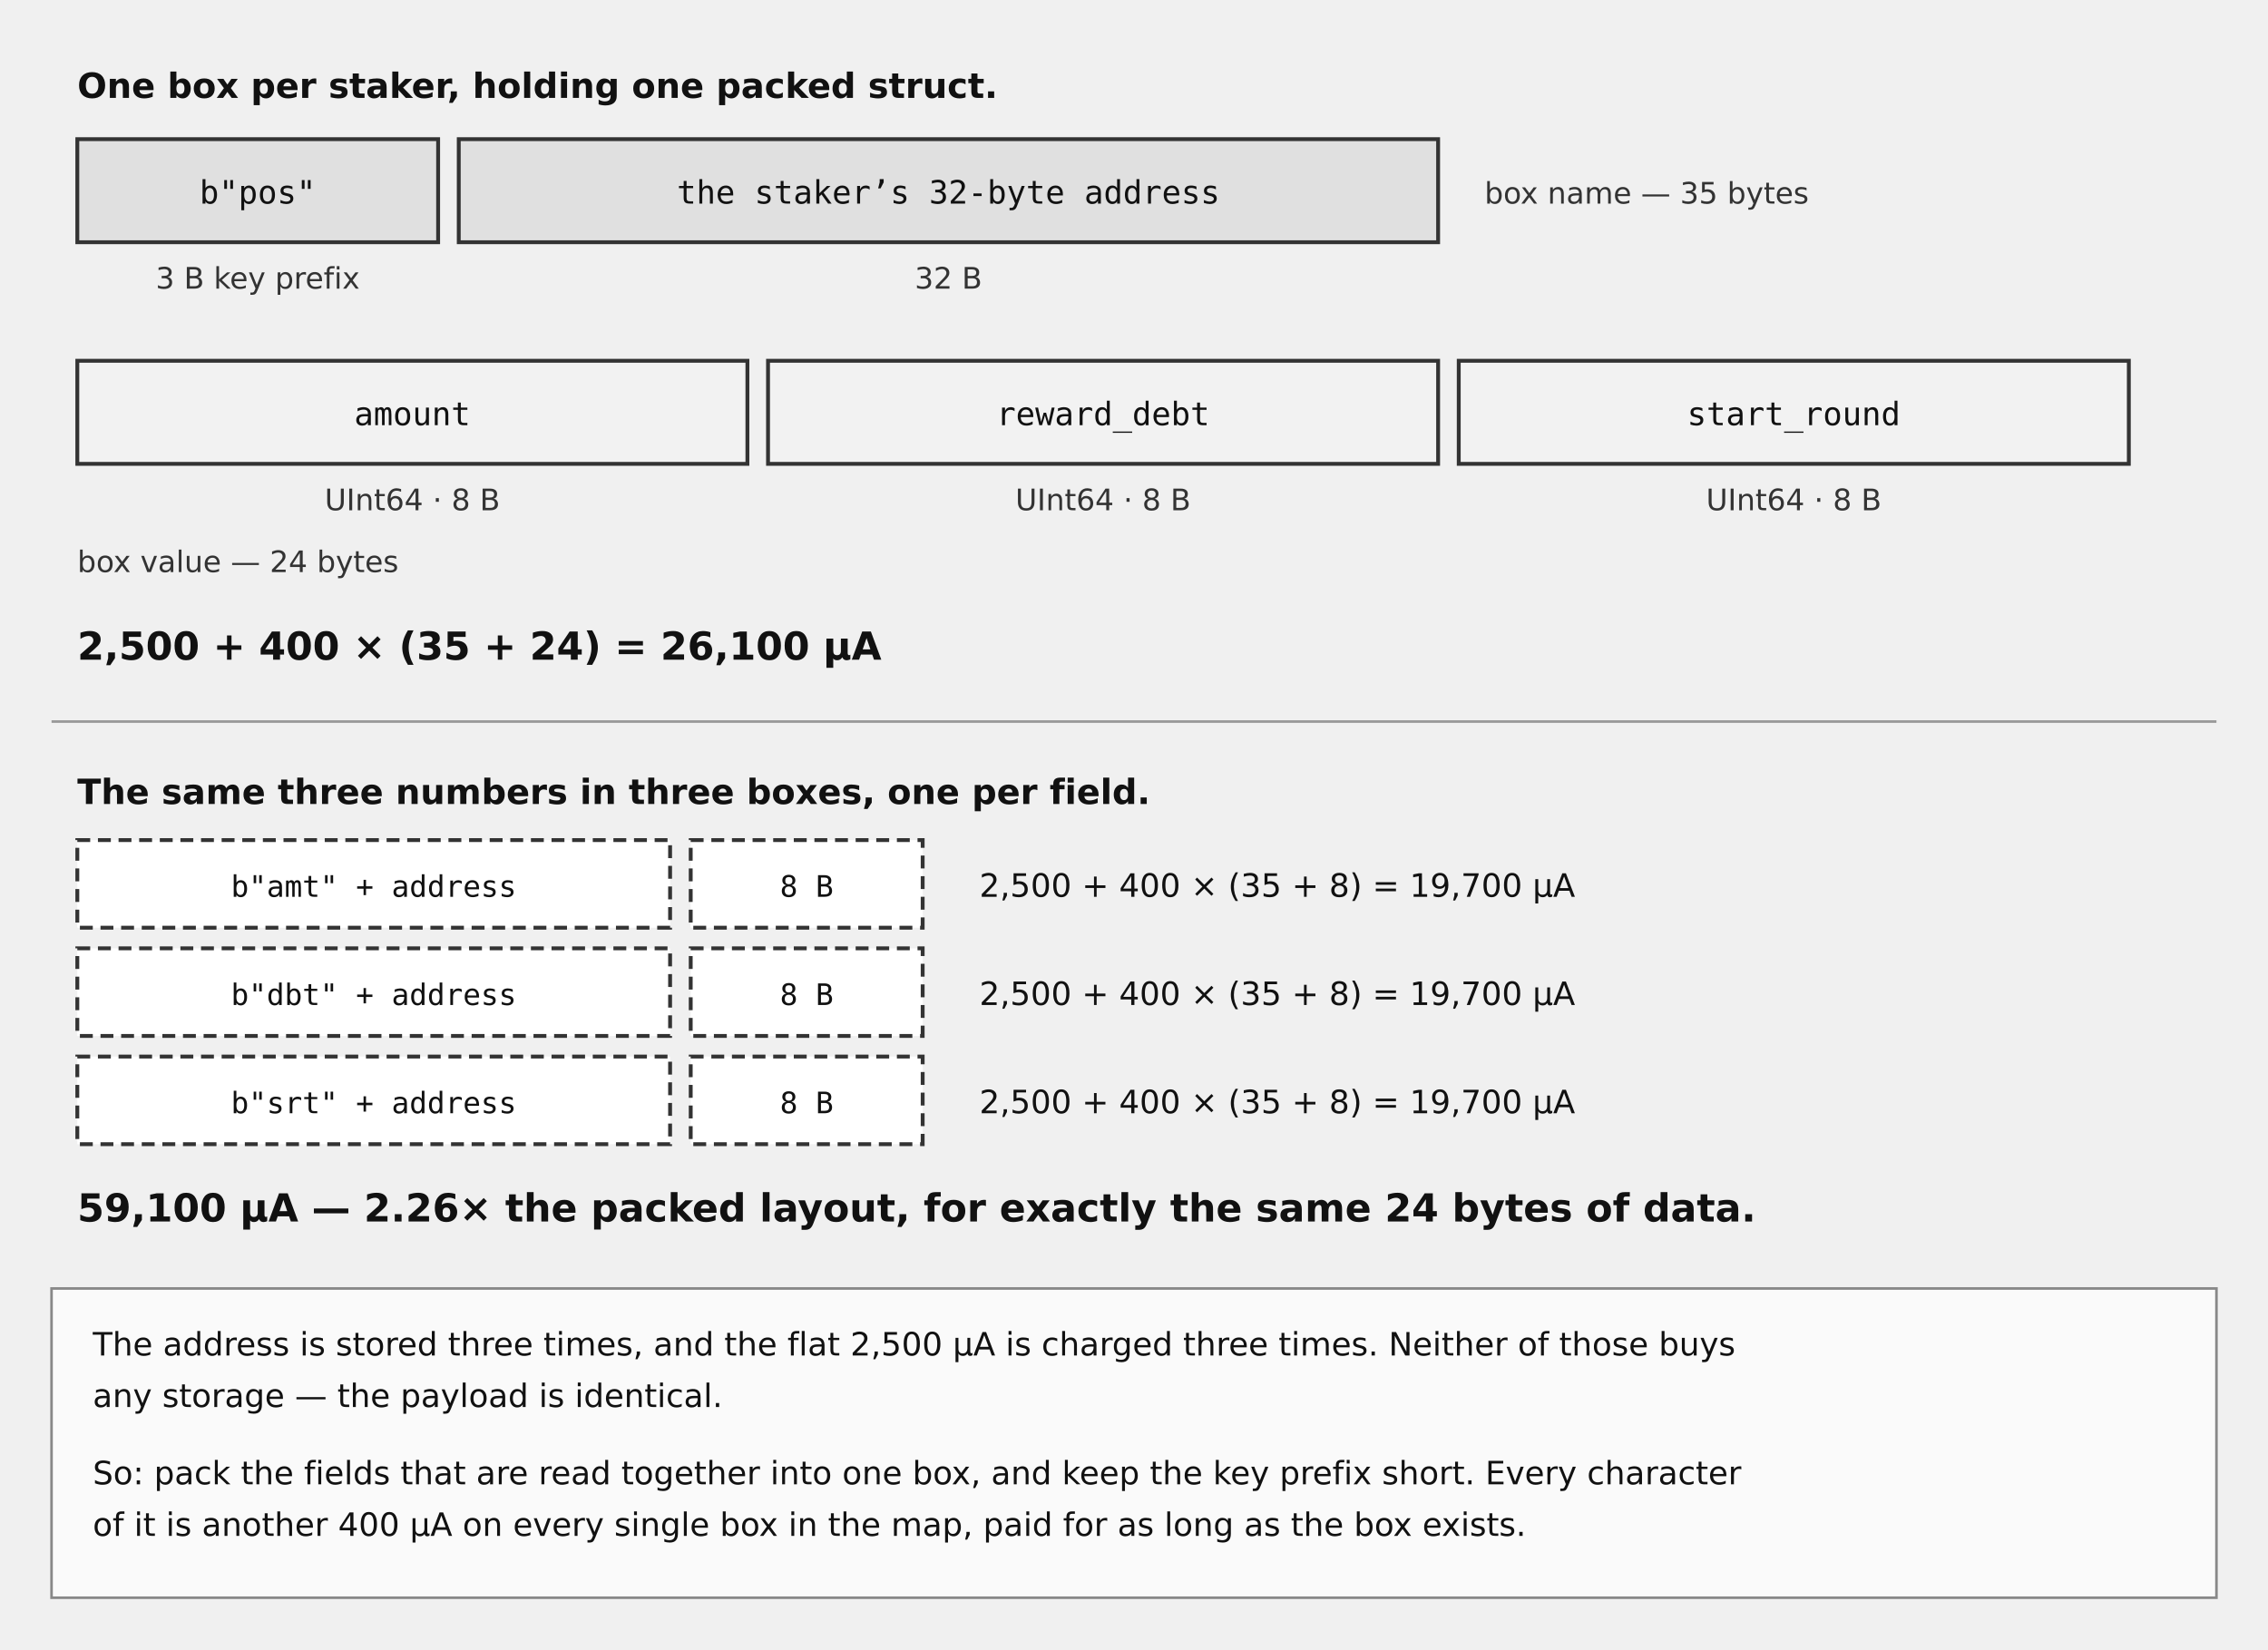
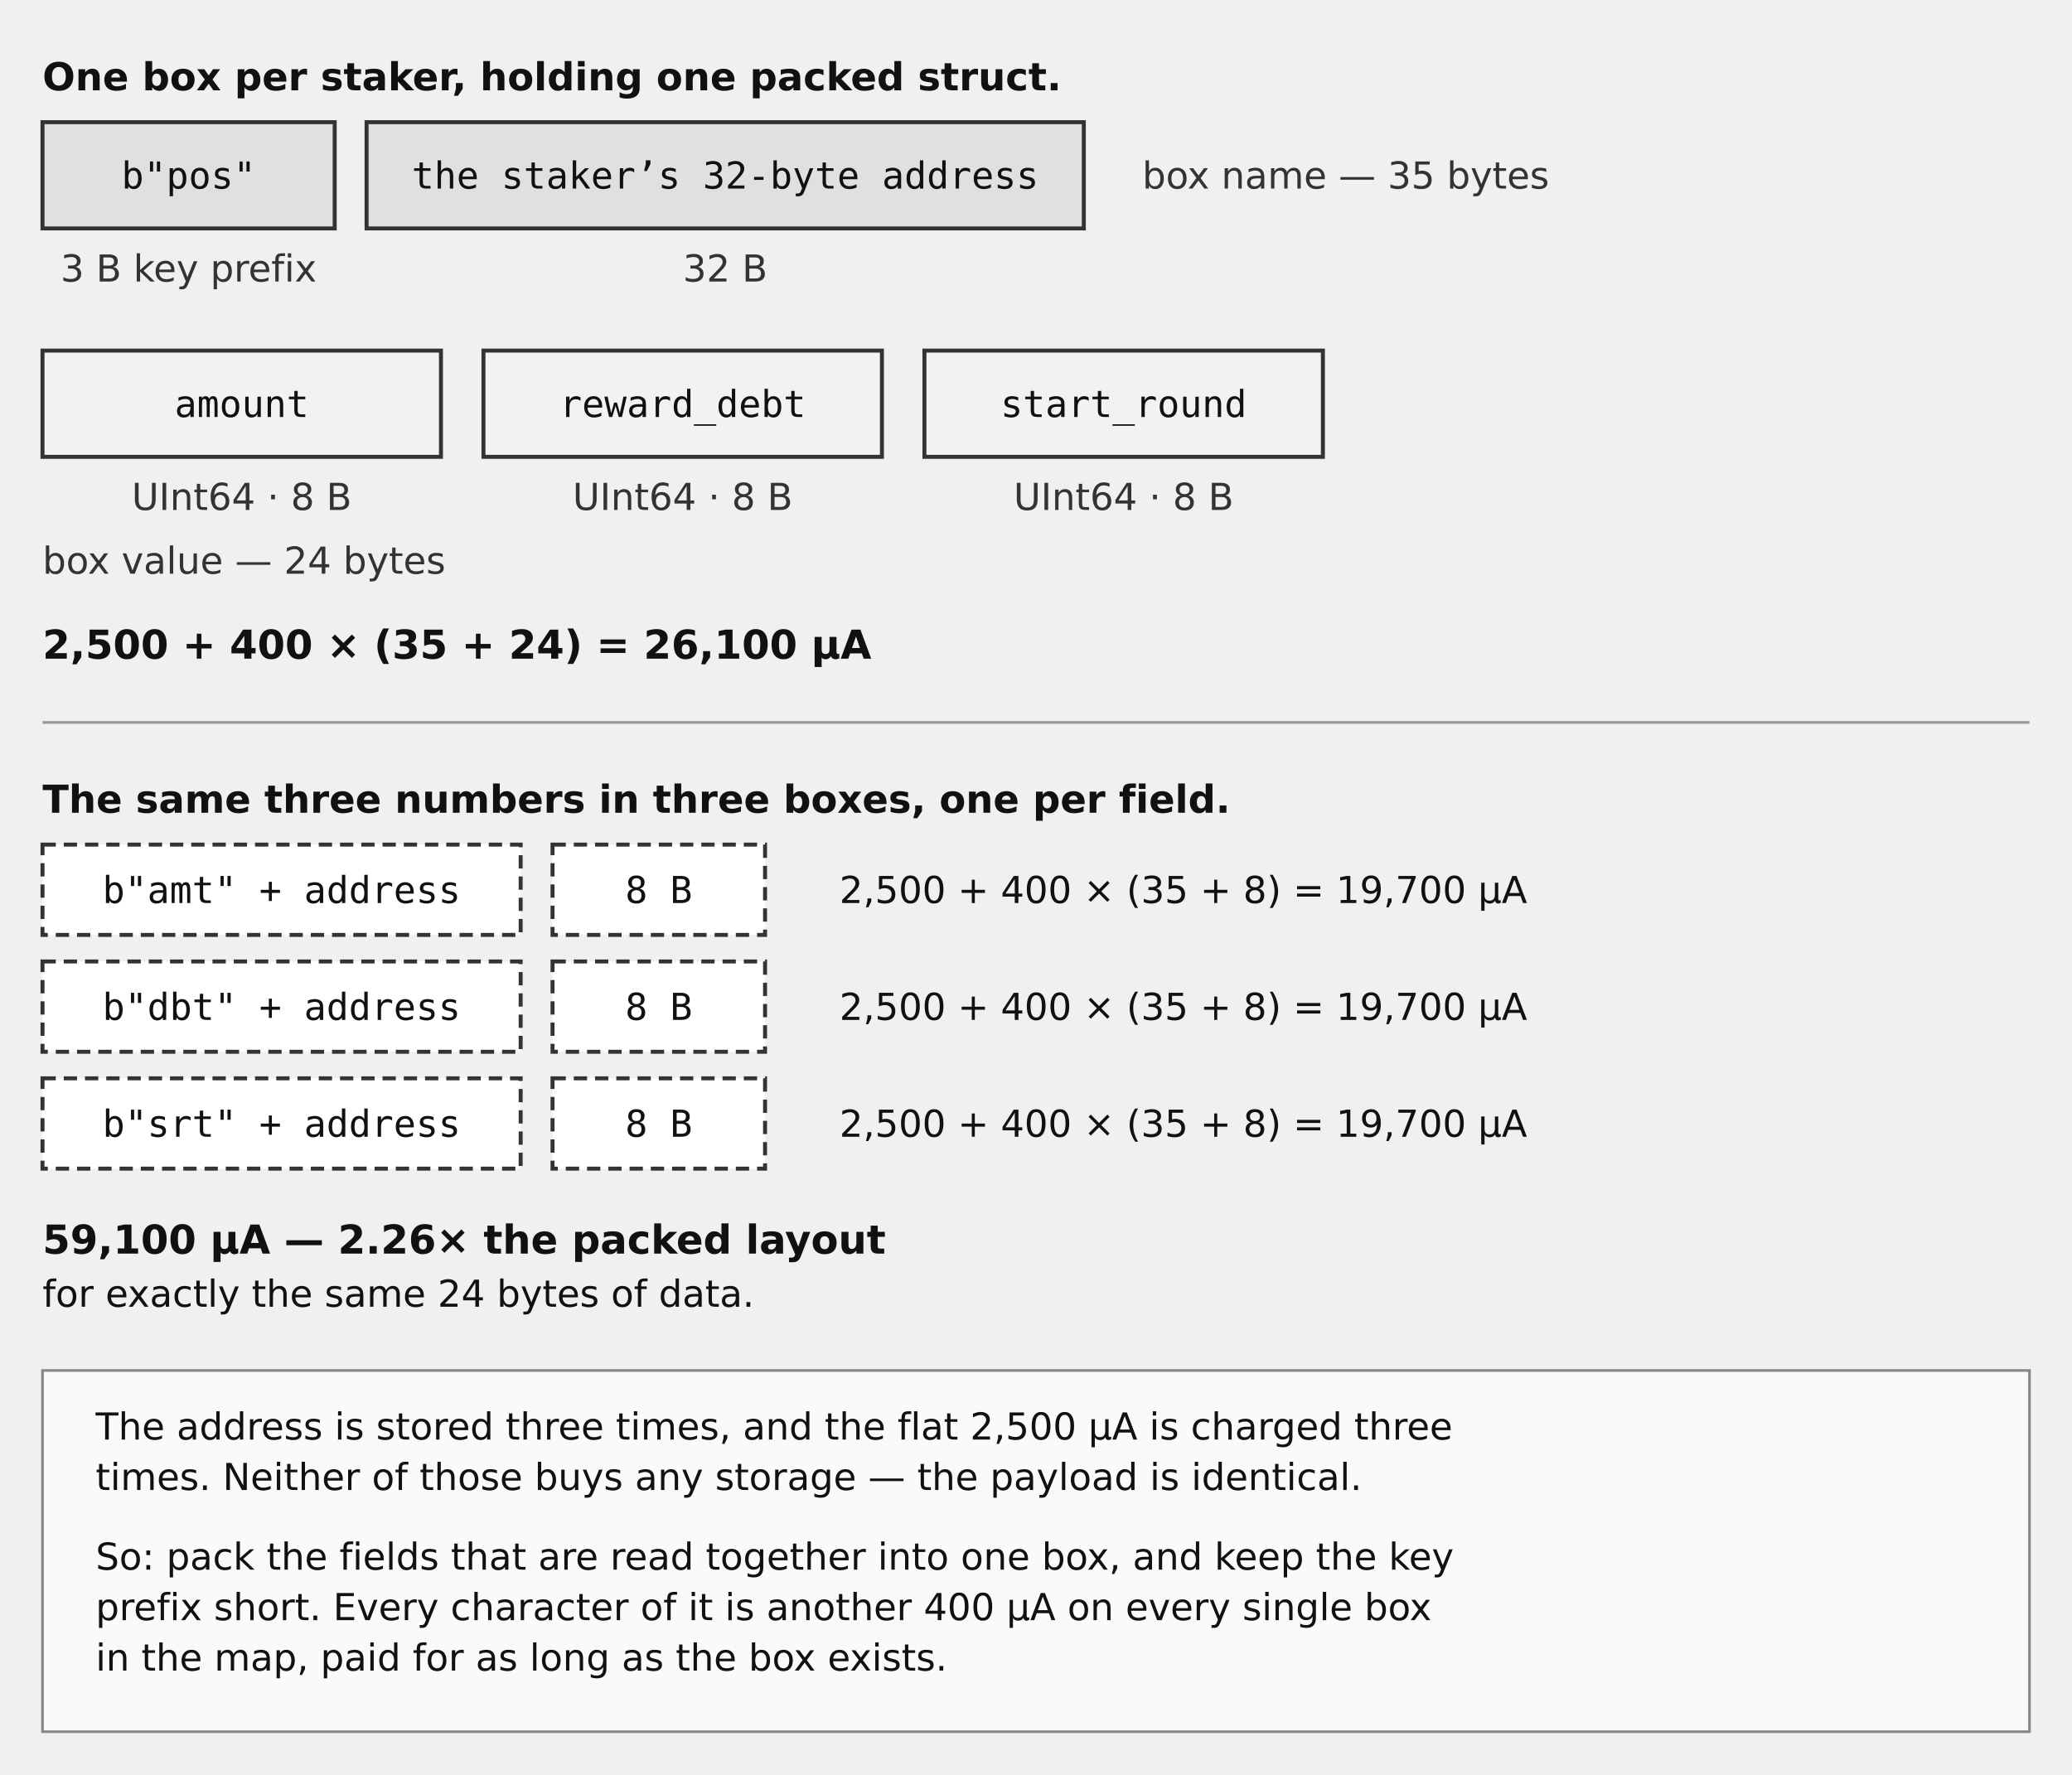
- <svg xmlns="http://www.w3.org/2000/svg" viewBox="0 0 880 640" width="880" height="640" font-family="DejaVu Sans, sans-serif">
+ <svg xmlns="http://www.w3.org/2000/svg" viewBox="0 0 780 668" width="780" height="668" font-family="DejaVu Sans, sans-serif">
  <style>
    text { fill: #111111; }
-     .hd    { font-size: 13.5px; font-weight: bold; }
+     .hd    { font-size: 14.5px; font-weight: bold; }
    .cell  { fill: #f2f2f2; stroke: #333333; stroke-width: 1.5; }
    .key   { fill: #e0e0e0; stroke: #333333; stroke-width: 1.5; }
    .alt   { fill: #ffffff; stroke: #333333; stroke-width: 1.5; stroke-dasharray: 5 3; }
-     .mono  { font-family: "DejaVu Sans Mono", monospace; font-size: 12.5px; }
-     .monos { font-family: "DejaVu Sans Mono", monospace; font-size: 11.5px; }
-     .sub   { font-size: 11.5px; fill: #333333; }
+     .mono  { font-family: "DejaVu Sans Mono", monospace; font-size: 14px; }
+     .sub   { font-size: 14px; fill: #333333; }
    .tot   { font-size: 15px; font-weight: bold; }
    .rule  { stroke: #999999; stroke-width: 1; }
-     .note  { font-size: 12.5px; }
+     .note  { font-size: 14px; }
    .panel { fill: #fafafa; stroke: #888888; stroke-width: 1; }
  </style>
-   <text class="hd" x="30" y="38">One box per staker, holding one packed struct.</text>
-   <rect class="key" x="30" y="54" width="140" height="40" />
-   <text class="mono" x="100" y="79" text-anchor="middle">b"pos"</text>
-   <rect class="key" x="178" y="54" width="380" height="40" />
-   <text class="mono" x="368" y="79" text-anchor="middle">the staker’s 32-byte address</text>
-   <text class="sub" x="100" y="112" text-anchor="middle">3 B key prefix</text>
-   <text class="sub" x="368" y="112" text-anchor="middle">32 B</text>
-   <text class="sub" x="576" y="79">box name — 35 bytes</text>
-   <rect class="cell" x="30" y="140" width="260" height="40" />
-   <text class="mono" x="160" y="165" text-anchor="middle">amount</text>
-   <rect class="cell" x="298" y="140" width="260" height="40" />
-   <text class="mono" x="428" y="165" text-anchor="middle">reward_debt</text>
-   <rect class="cell" x="566" y="140" width="260" height="40" />
-   <text class="mono" x="696" y="165" text-anchor="middle">start_round</text>
-   <text class="sub" x="160" y="198" text-anchor="middle">UInt64 · 8 B</text>
-   <text class="sub" x="428" y="198" text-anchor="middle">UInt64 · 8 B</text>
-   <text class="sub" x="696" y="198" text-anchor="middle">UInt64 · 8 B</text>
-   <text class="sub" x="30" y="222">box value — 24 bytes</text>
-   <text class="tot" x="30" y="256">2,500 + 400 × (35 + 24)  =  26,100 µA</text>
-   <line class="rule" x1="20" y1="280" x2="860" y2="280" />
-   <text class="hd" x="30" y="312">The same three numbers in three boxes, one per field.</text>
-   <rect class="alt" x="30" y="326" width="230" height="34" />
-   <text class="monos" x="145" y="348" text-anchor="middle">b"amt" + address</text>
-   <rect class="alt" x="268" y="326" width="90" height="34" />
-   <text class="monos" x="313" y="348" text-anchor="middle">8 B</text>
-   <text class="note" x="380" y="348">2,500 + 400 × (35 + 8)  =  19,700 µA</text>
-   <rect class="alt" x="30" y="368" width="230" height="34" />
-   <text class="monos" x="145" y="390" text-anchor="middle">b"dbt" + address</text>
-   <rect class="alt" x="268" y="368" width="90" height="34" />
-   <text class="monos" x="313" y="390" text-anchor="middle">8 B</text>
-   <text class="note" x="380" y="390">2,500 + 400 × (35 + 8)  =  19,700 µA</text>
-   <rect class="alt" x="30" y="410" width="230" height="34" />
-   <text class="monos" x="145" y="432" text-anchor="middle">b"srt" + address</text>
-   <rect class="alt" x="268" y="410" width="90" height="34" />
-   <text class="monos" x="313" y="432" text-anchor="middle">8 B</text>
-   <text class="note" x="380" y="432">2,500 + 400 × (35 + 8)  =  19,700 µA</text>
-   <text class="tot" x="30" y="474">59,100 µA  —  2.26× the packed layout, for exactly the same 24 bytes of data.</text>
-   <rect class="panel" x="20" y="500" width="840" height="120" />
-   <text class="note" x="36" y="526">The address is stored three times, and the flat 2,500 µA is charged three times. Neither of those buys</text>
-   <text class="note" x="36" y="546">any storage — the payload is identical.</text>
-   <text class="note" x="36" y="576">So: pack the fields that are read together into one box, and keep the key prefix short. Every character</text>
-   <text class="note" x="36" y="596">of it is another 400 µA on every single box in the map, paid for as long as the box exists.</text>
+   <text class="hd" x="16" y="34">One box per staker, holding one packed struct.</text>
+   <rect class="key" x="16" y="46" width="110" height="40" />
+   <text class="mono" x="71" y="71" text-anchor="middle">b"pos"</text>
+   <rect class="key" x="138" y="46" width="270" height="40" />
+   <text class="mono" x="273" y="71" text-anchor="middle">the staker’s 32-byte address</text>
+   <text class="sub" x="430" y="71">box name — 35 bytes</text>
+   <text class="sub" x="71" y="106" text-anchor="middle">3 B key prefix</text>
+   <text class="sub" x="273" y="106" text-anchor="middle">32 B</text>
+   <rect class="cell" x="16" y="132" width="150" height="40" />
+   <text class="mono" x="91" y="157" text-anchor="middle">amount</text>
+   <rect class="cell" x="182" y="132" width="150" height="40" />
+   <text class="mono" x="257" y="157" text-anchor="middle">reward_debt</text>
+   <rect class="cell" x="348" y="132" width="150" height="40" />
+   <text class="mono" x="423" y="157" text-anchor="middle">start_round</text>
+   <text class="sub" x="91" y="192" text-anchor="middle">UInt64 · 8 B</text>
+   <text class="sub" x="257" y="192" text-anchor="middle">UInt64 · 8 B</text>
+   <text class="sub" x="423" y="192" text-anchor="middle">UInt64 · 8 B</text>
+   <text class="sub" x="16" y="216">box value — 24 bytes</text>
+   <text class="tot" x="16" y="248">2,500 + 400 × (35 + 24)  =  26,100 µA</text>
+   <line class="rule" x1="16" y1="272" x2="764" y2="272" />
+   <text class="hd" x="16" y="306">The same three numbers in three boxes, one per field.</text>
+   <rect class="alt" x="16" y="318" width="180" height="34" />
+   <text class="mono" x="106" y="340" text-anchor="middle">b"amt" + address</text>
+   <rect class="alt" x="208" y="318" width="80" height="34" />
+   <text class="mono" x="248" y="340" text-anchor="middle">8 B</text>
+   <text class="note" x="316" y="340">2,500 + 400 × (35 + 8)  =  19,700 µA</text>
+   <rect class="alt" x="16" y="362" width="180" height="34" />
+   <text class="mono" x="106" y="384" text-anchor="middle">b"dbt" + address</text>
+   <rect class="alt" x="208" y="362" width="80" height="34" />
+   <text class="mono" x="248" y="384" text-anchor="middle">8 B</text>
+   <text class="note" x="316" y="384">2,500 + 400 × (35 + 8)  =  19,700 µA</text>
+   <rect class="alt" x="16" y="406" width="180" height="34" />
+   <text class="mono" x="106" y="428" text-anchor="middle">b"srt" + address</text>
+   <rect class="alt" x="208" y="406" width="80" height="34" />
+   <text class="mono" x="248" y="428" text-anchor="middle">8 B</text>
+   <text class="note" x="316" y="428">2,500 + 400 × (35 + 8)  =  19,700 µA</text>
+   <text class="tot" x="16" y="472">59,100 µA  —  2.26× the packed layout</text>
+   <text class="note" x="16" y="492">for exactly the same 24 bytes of data.</text>
+   <rect class="panel" x="16" y="516" width="748" height="136" />
+   <text class="note" x="36" y="542">The address is stored three times, and the flat 2,500 µA is charged three</text>
+   <text class="note" x="36" y="561">times. Neither of those buys any storage — the payload is identical.</text>
+   <text class="note" x="36" y="591">So: pack the fields that are read together into one box, and keep the key</text>
+   <text class="note" x="36" y="610">prefix short. Every character of it is another 400 µA on every single box</text>
+   <text class="note" x="36" y="629">in the map, paid for as long as the box exists.</text>
</svg>
